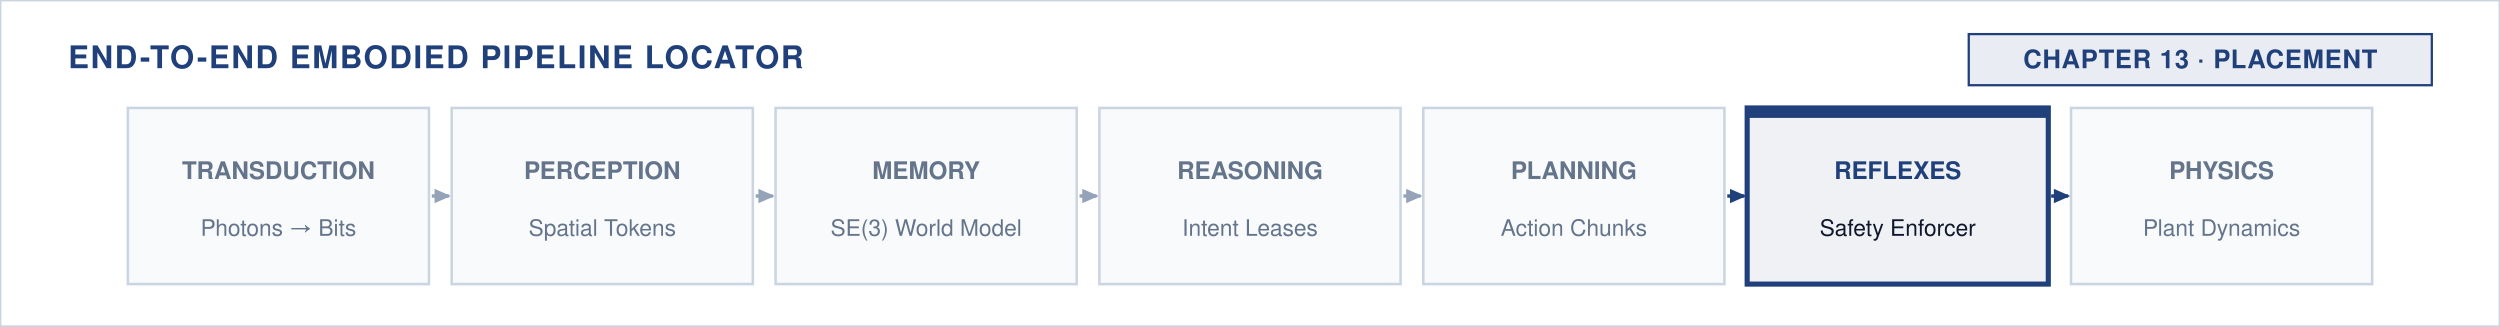
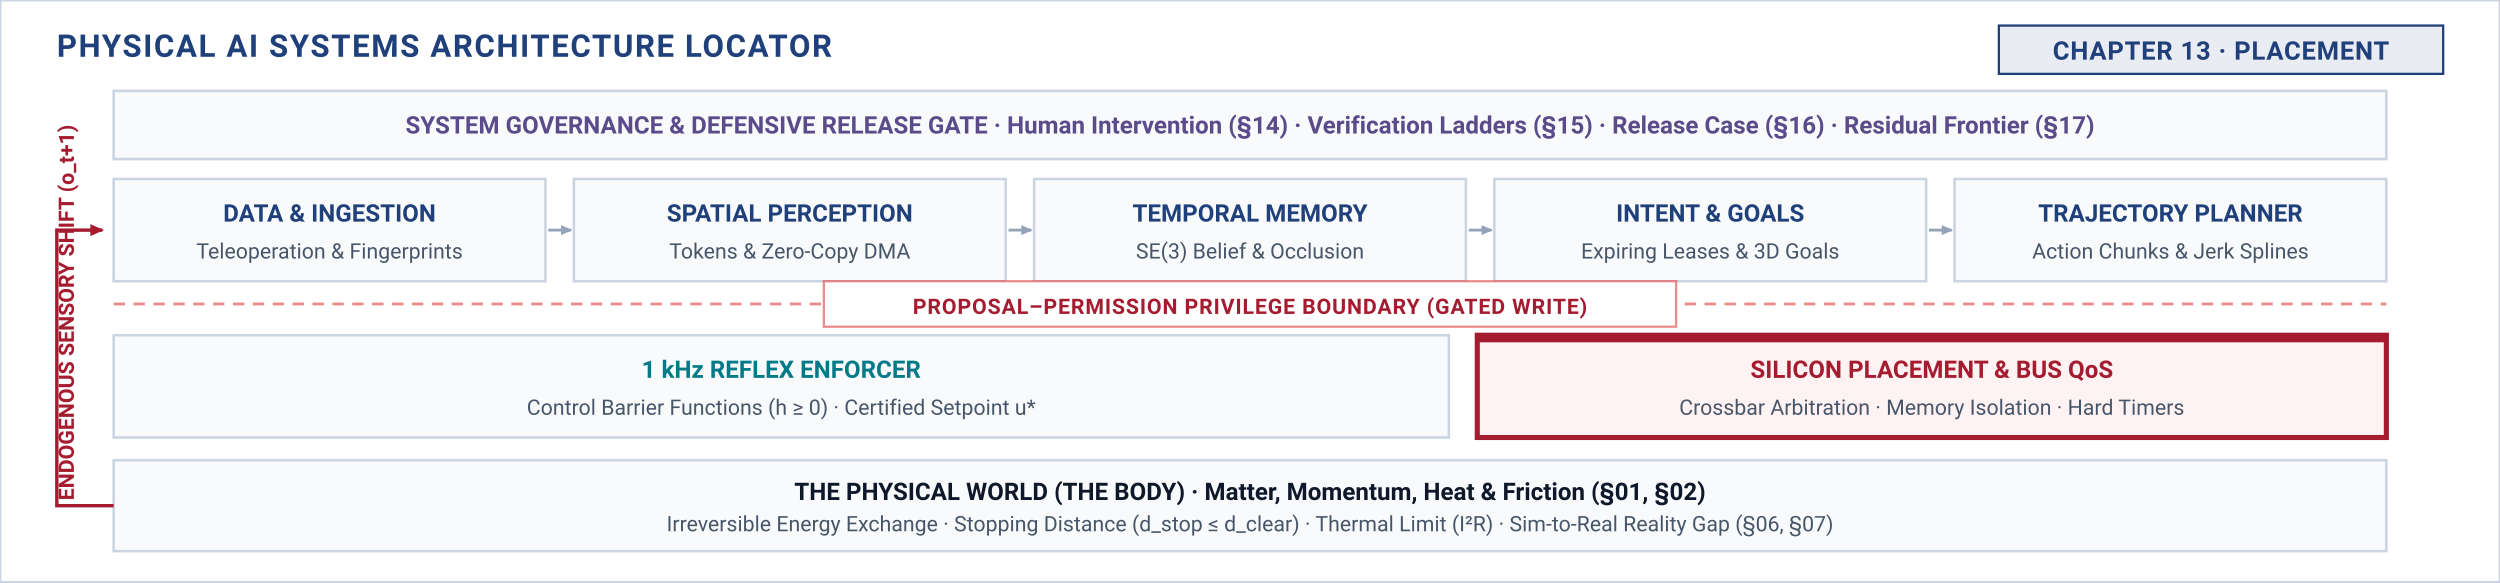
- <svg xmlns="http://www.w3.org/2000/svg" viewBox="0 0 880 115" width="100%" height="100%">
+ <svg xmlns="http://www.w3.org/2000/svg" viewBox="0 0 880 205" width="100%" height="100%">
  <style>
-   text { font-family: "Helvetica Neue", Helvetica, Arial, sans-serif; }
-   .section-hdr { font-size: 11px; font-weight: 700; fill: #1F407A; letter-spacing: 0.05em; }
+   text { font-family: -apple-system, BlinkMacSystemFont, "Segoe UI", Roboto, "Helvetica Neue", Arial, sans-serif; }
+   .hdr-title { font-size: 11px; font-weight: 700; fill: #1F407A; letter-spacing: 0.05em; }
  .badge-text { font-size: 9px; font-weight: 700; text-anchor: middle; letter-spacing: 0.03em; }
+   .tier-title { font-size: 8.5px; font-weight: 700; fill: #475569; letter-spacing: 0.04em; }
+   .card-title { font-size: 8.5px; font-weight: 700; text-anchor: middle; }
+   .card-sub { font-size: 7.5px; text-anchor: middle; }
+   .banner-text { font-size: 8.5px; font-weight: 700; text-anchor: middle; }
+   .loop-text { font-size: 7.5px; font-weight: 700; fill: #A51C30; }
+   .boundary-text { font-size: 7.5px; font-weight: 700; fill: #A51C30; text-anchor: middle; letter-spacing: 0.04em; }
</style>
  <defs>
-     <marker id="arr-navy" viewBox="0 0 10 10" refX="7" refY="5" markerWidth="6" markerHeight="6" orient="auto-start-reverse">
+     <marker id="arr-navy" viewBox="0 0 10 10" refX="7" refY="5" markerWidth="5" markerHeight="5" orient="auto-start-reverse">
      <path d="M 0 1.5 L 8 5 L 0 8.5 z" fill="#1F407A" />
    </marker>
-     <marker id="arr-slate" viewBox="0 0 10 10" refX="7" refY="5" markerWidth="6" markerHeight="6" orient="auto-start-reverse">
+     <marker id="arr-crimson" viewBox="0 0 10 10" refX="7" refY="5" markerWidth="5" markerHeight="5" orient="auto-start-reverse">
+       <path d="M 0 1.5 L 8 5 L 0 8.5 z" fill="#A51C30" />
+     </marker>
+     <marker id="arr-slate" viewBox="0 0 10 10" refX="7" refY="5" markerWidth="5" markerHeight="5" orient="auto-start-reverse">
      <path d="M 0 1.5 L 8 5 L 0 8.5 z" fill="#94A3B8" />
    </marker>
-     <marker id="arr-crimson" viewBox="0 0 10 10" refX="7" refY="5" markerWidth="6" markerHeight="6" orient="auto-start-reverse">
-       <path d="M 0 1.5 L 8 5 L 0 8.5 z" fill="#A51C30" />
-     </marker>
  </defs>
-   <rect width="880" height="115" fill="#FFFFFF" stroke="#CBD5E1" stroke-width="1" />
-   <text x="24" y="24" class="section-hdr">END-TO-END EMBODIED PIPELINE LOCATOR</text>
-   <rect x="693.0" y="12" width="163.0" height="18" fill="#1F407A" fill-opacity="0.10" stroke="#1F407A" stroke-width="0.8" />
-   <text x="774.5" y="24" class="badge-text" fill="#1F407A">CHAPTER 13 · PLACEMENT</text>
-   <rect x="45.0" y="38" width="106" height="62" fill="#F8FAFC" stroke="#CBD5E1" stroke-width="0.9" />
-   <text x="98.0" y="63" font-size="8.5" font-weight="600" fill="#64748B" text-anchor="middle">TRANSDUCTION</text>
-   <text x="98.0" y="83" font-size="8" fill="#64748B" text-anchor="middle">Photons → Bits</text>
-   <line x1="152.0" y1="69.0" x2="158.0" y2="69.0" stroke="#94A3B8" stroke-width="1.2" marker-end="url(#arr-slate)" />
-   <rect x="159.0" y="38" width="106" height="62" fill="#F8FAFC" stroke="#CBD5E1" stroke-width="0.9" />
-   <text x="212.0" y="63" font-size="8.5" font-weight="600" fill="#64748B" text-anchor="middle">PERCEPTION</text>
-   <text x="212.0" y="83" font-size="8" fill="#64748B" text-anchor="middle">Spatial Tokens</text>
-   <line x1="266.0" y1="69.0" x2="272.0" y2="69.0" stroke="#94A3B8" stroke-width="1.2" marker-end="url(#arr-slate)" />
-   <rect x="273.0" y="38" width="106" height="62" fill="#F8FAFC" stroke="#CBD5E1" stroke-width="0.9" />
-   <text x="326.0" y="63" font-size="8.5" font-weight="600" fill="#64748B" text-anchor="middle">MEMORY</text>
-   <text x="326.0" y="83" font-size="8" fill="#64748B" text-anchor="middle">SE(3) World Model</text>
-   <line x1="380.0" y1="69.0" x2="386.0" y2="69.0" stroke="#94A3B8" stroke-width="1.2" marker-end="url(#arr-slate)" />
-   <rect x="387.0" y="38" width="106" height="62" fill="#F8FAFC" stroke="#CBD5E1" stroke-width="0.9" />
-   <text x="440.0" y="63" font-size="8.5" font-weight="600" fill="#64748B" text-anchor="middle">REASONING</text>
-   <text x="440.0" y="83" font-size="8" fill="#64748B" text-anchor="middle">Intent Leases</text>
-   <line x1="494.0" y1="69.0" x2="500.0" y2="69.0" stroke="#94A3B8" stroke-width="1.2" marker-end="url(#arr-slate)" />
-   <rect x="501.0" y="38" width="106" height="62" fill="#F8FAFC" stroke="#CBD5E1" stroke-width="0.9" />
-   <text x="554.0" y="63" font-size="8.5" font-weight="600" fill="#64748B" text-anchor="middle">PLANNING</text>
-   <text x="554.0" y="83" font-size="8" fill="#64748B" text-anchor="middle">Action Chunks</text>
-   <line x1="608.0" y1="69.0" x2="614.0" y2="69.0" stroke="#1F407A" stroke-width="1.2" marker-end="url(#arr-navy)" />
-   <rect x="615.0" y="38" width="106" height="62" fill="#1F407A12" stroke="#1F407A" stroke-width="1.8" />
-   <rect x="615.0" y="38" width="106" height="3.5" fill="#1F407A" />
-   <text x="668.0" y="63" font-size="8.5" font-weight="700" fill="#1F407A" text-anchor="middle">REFLEXES</text>
-   <text x="668.0" y="83" font-size="8" fill="#0F172A" text-anchor="middle">Safety Enforcer</text>
-   <line x1="722.0" y1="69.0" x2="728.0" y2="69.0" stroke="#1F407A" stroke-width="1.2" marker-end="url(#arr-navy)" />
-   <rect x="729.0" y="38" width="106" height="62" fill="#F8FAFC" stroke="#CBD5E1" stroke-width="0.9" />
-   <text x="782.0" y="63" font-size="8.5" font-weight="600" fill="#64748B" text-anchor="middle">PHYSICS</text>
-   <text x="782.0" y="83" font-size="8" fill="#64748B" text-anchor="middle">Plant Dynamics</text>
+   <rect width="880" height="205" fill="#FFFFFF" stroke="#CBD5E1" stroke-width="1" />
+   <text x="20" y="20" class="hdr-title">PHYSICAL AI SYSTEMS ARCHITECTURE LOCATOR</text>
+   <rect x="703.6" y="9" width="156.4" height="17" fill="#1F407A" fill-opacity="0.10" stroke="#1F407A" stroke-width="0.8" />
+   <text x="781.8" y="21" class="badge-text" fill="#1F407A">CHAPTER 13 · PLACEMENT</text>
+   <rect x="40" y="32" width="800" height="24" fill="#F8FAFC" stroke="#CBD5E1" stroke-width="0.9" />
+   <text x="440" y="47" class="banner-text" fill="#5B4B8A">SYSTEM GOVERNANCE &amp; DEFENSIVE RELEASE GATE · Human Intervention (§14) · Verification Ladders (§15) · Release Case (§16) · Residual Frontier (§17)</text>
+   <rect x="40" y="63" width="152" height="36" fill="#F8FAFC" stroke="#CBD5E1" stroke-width="0.9" />
+   <text x="116.0" y="78" class="card-title" fill="#1F407A">DATA &amp; INGESTION</text>
+   <text x="116.0" y="91" class="card-sub" fill="#475569">Teleoperation &amp; Fingerprints</text>
+   <line x1="193" y1="81.0" x2="201" y2="81.0" stroke="#94A3B8" stroke-width="1.0" marker-end="url(#arr-slate)" />
+   <rect x="202" y="63" width="152" height="36" fill="#F8FAFC" stroke="#CBD5E1" stroke-width="0.9" />
+   <text x="278.0" y="78" class="card-title" fill="#1F407A">SPATIAL PERCEPTION</text>
+   <text x="278.0" y="91" class="card-sub" fill="#475569">Tokens &amp; Zero-Copy DMA</text>
+   <line x1="355" y1="81.0" x2="363" y2="81.0" stroke="#94A3B8" stroke-width="1.0" marker-end="url(#arr-slate)" />
+   <rect x="364" y="63" width="152" height="36" fill="#F8FAFC" stroke="#CBD5E1" stroke-width="0.9" />
+   <text x="440.0" y="78" class="card-title" fill="#1F407A">TEMPORAL MEMORY</text>
+   <text x="440.0" y="91" class="card-sub" fill="#475569">SE(3) Belief &amp; Occlusion</text>
+   <line x1="517" y1="81.0" x2="525" y2="81.0" stroke="#94A3B8" stroke-width="1.0" marker-end="url(#arr-slate)" />
+   <rect x="526" y="63" width="152" height="36" fill="#F8FAFC" stroke="#CBD5E1" stroke-width="0.9" />
+   <text x="602.0" y="78" class="card-title" fill="#1F407A">INTENT &amp; GOALS</text>
+   <text x="602.0" y="91" class="card-sub" fill="#475569">Expiring Leases &amp; 3D Goals</text>
+   <line x1="679" y1="81.0" x2="687" y2="81.0" stroke="#94A3B8" stroke-width="1.0" marker-end="url(#arr-slate)" />
+   <rect x="688" y="63" width="152" height="36" fill="#F8FAFC" stroke="#CBD5E1" stroke-width="0.9" />
+   <text x="764.0" y="78" class="card-title" fill="#1F407A">TRAJECTORY PLANNER</text>
+   <text x="764.0" y="91" class="card-sub" fill="#475569">Action Chunks &amp; Jerk Splines</text>
+   <line x1="40" y1="107" x2="840" y2="107" stroke="#DC262688" stroke-dasharray="4,3" stroke-width="1.0" />
+   <rect x="290" y="99" width="300" height="16" fill="#FFFFFF" stroke="#DC262688" stroke-width="0.8" />
+   <text x="440" y="110.5" class="boundary-text">PROPOSAL–PERMISSION PRIVILEGE BOUNDARY (GATED WRITE)</text>
+   <rect x="40" y="118" width="470" height="36" fill="#F8FAFC" stroke="#CBD5E1" stroke-width="0.9" />
+   <text x="275.0" y="133" class="card-title" fill="#007A87">1 kHz REFLEX ENFORCER</text>
+   <text x="275.0" y="146" class="card-sub" fill="#475569">Control Barrier Functions (h ≥ 0) · Certified Setpoint u*</text>
+   <rect x="520" y="118" width="320" height="36" fill="#FEF2F2" stroke="#A51C30" stroke-width="1.8" />
+   <rect x="520" y="118" width="320" height="2.5" fill="#A51C30" />
+   <text x="680.0" y="133" class="card-title" fill="#A51C30">SILICON PLACEMENT &amp; BUS QoS</text>
+   <text x="680.0" y="146" class="card-sub" fill="#475569">Crossbar Arbitration · Memory Isolation · Hard Timers</text>
+   <rect x="40" y="162" width="800" height="32" fill="#F8FAFC" stroke="#CBD5E1" stroke-width="0.9" />
+   <text x="440" y="176" class="card-title" fill="#0F172A">THE PHYSICAL WORLD (THE BODY) · Matter, Momentum, Heat &amp; Friction (§01, §02)</text>
+   <text x="440" y="187" class="card-sub" fill="#475569">Irreversible Energy Exchange · Stopping Distance (d_stop ≤ d_clear) · Thermal Limit (I²R) · Sim-to-Real Reality Gap (§06, §07)</text>
+   <path d="M 40 178 L 20 178 L 20 81 L 36 81" fill="none" stroke="#A51C30" stroke-width="1.2" marker-end="url(#arr-crimson)" />
+   <text x="26" y="110" class="loop-text" transform="rotate(-90 26,110)" text-anchor="middle">ENDOGENOUS SENSORY SHIFT (o_t+1)</text>
</svg>
